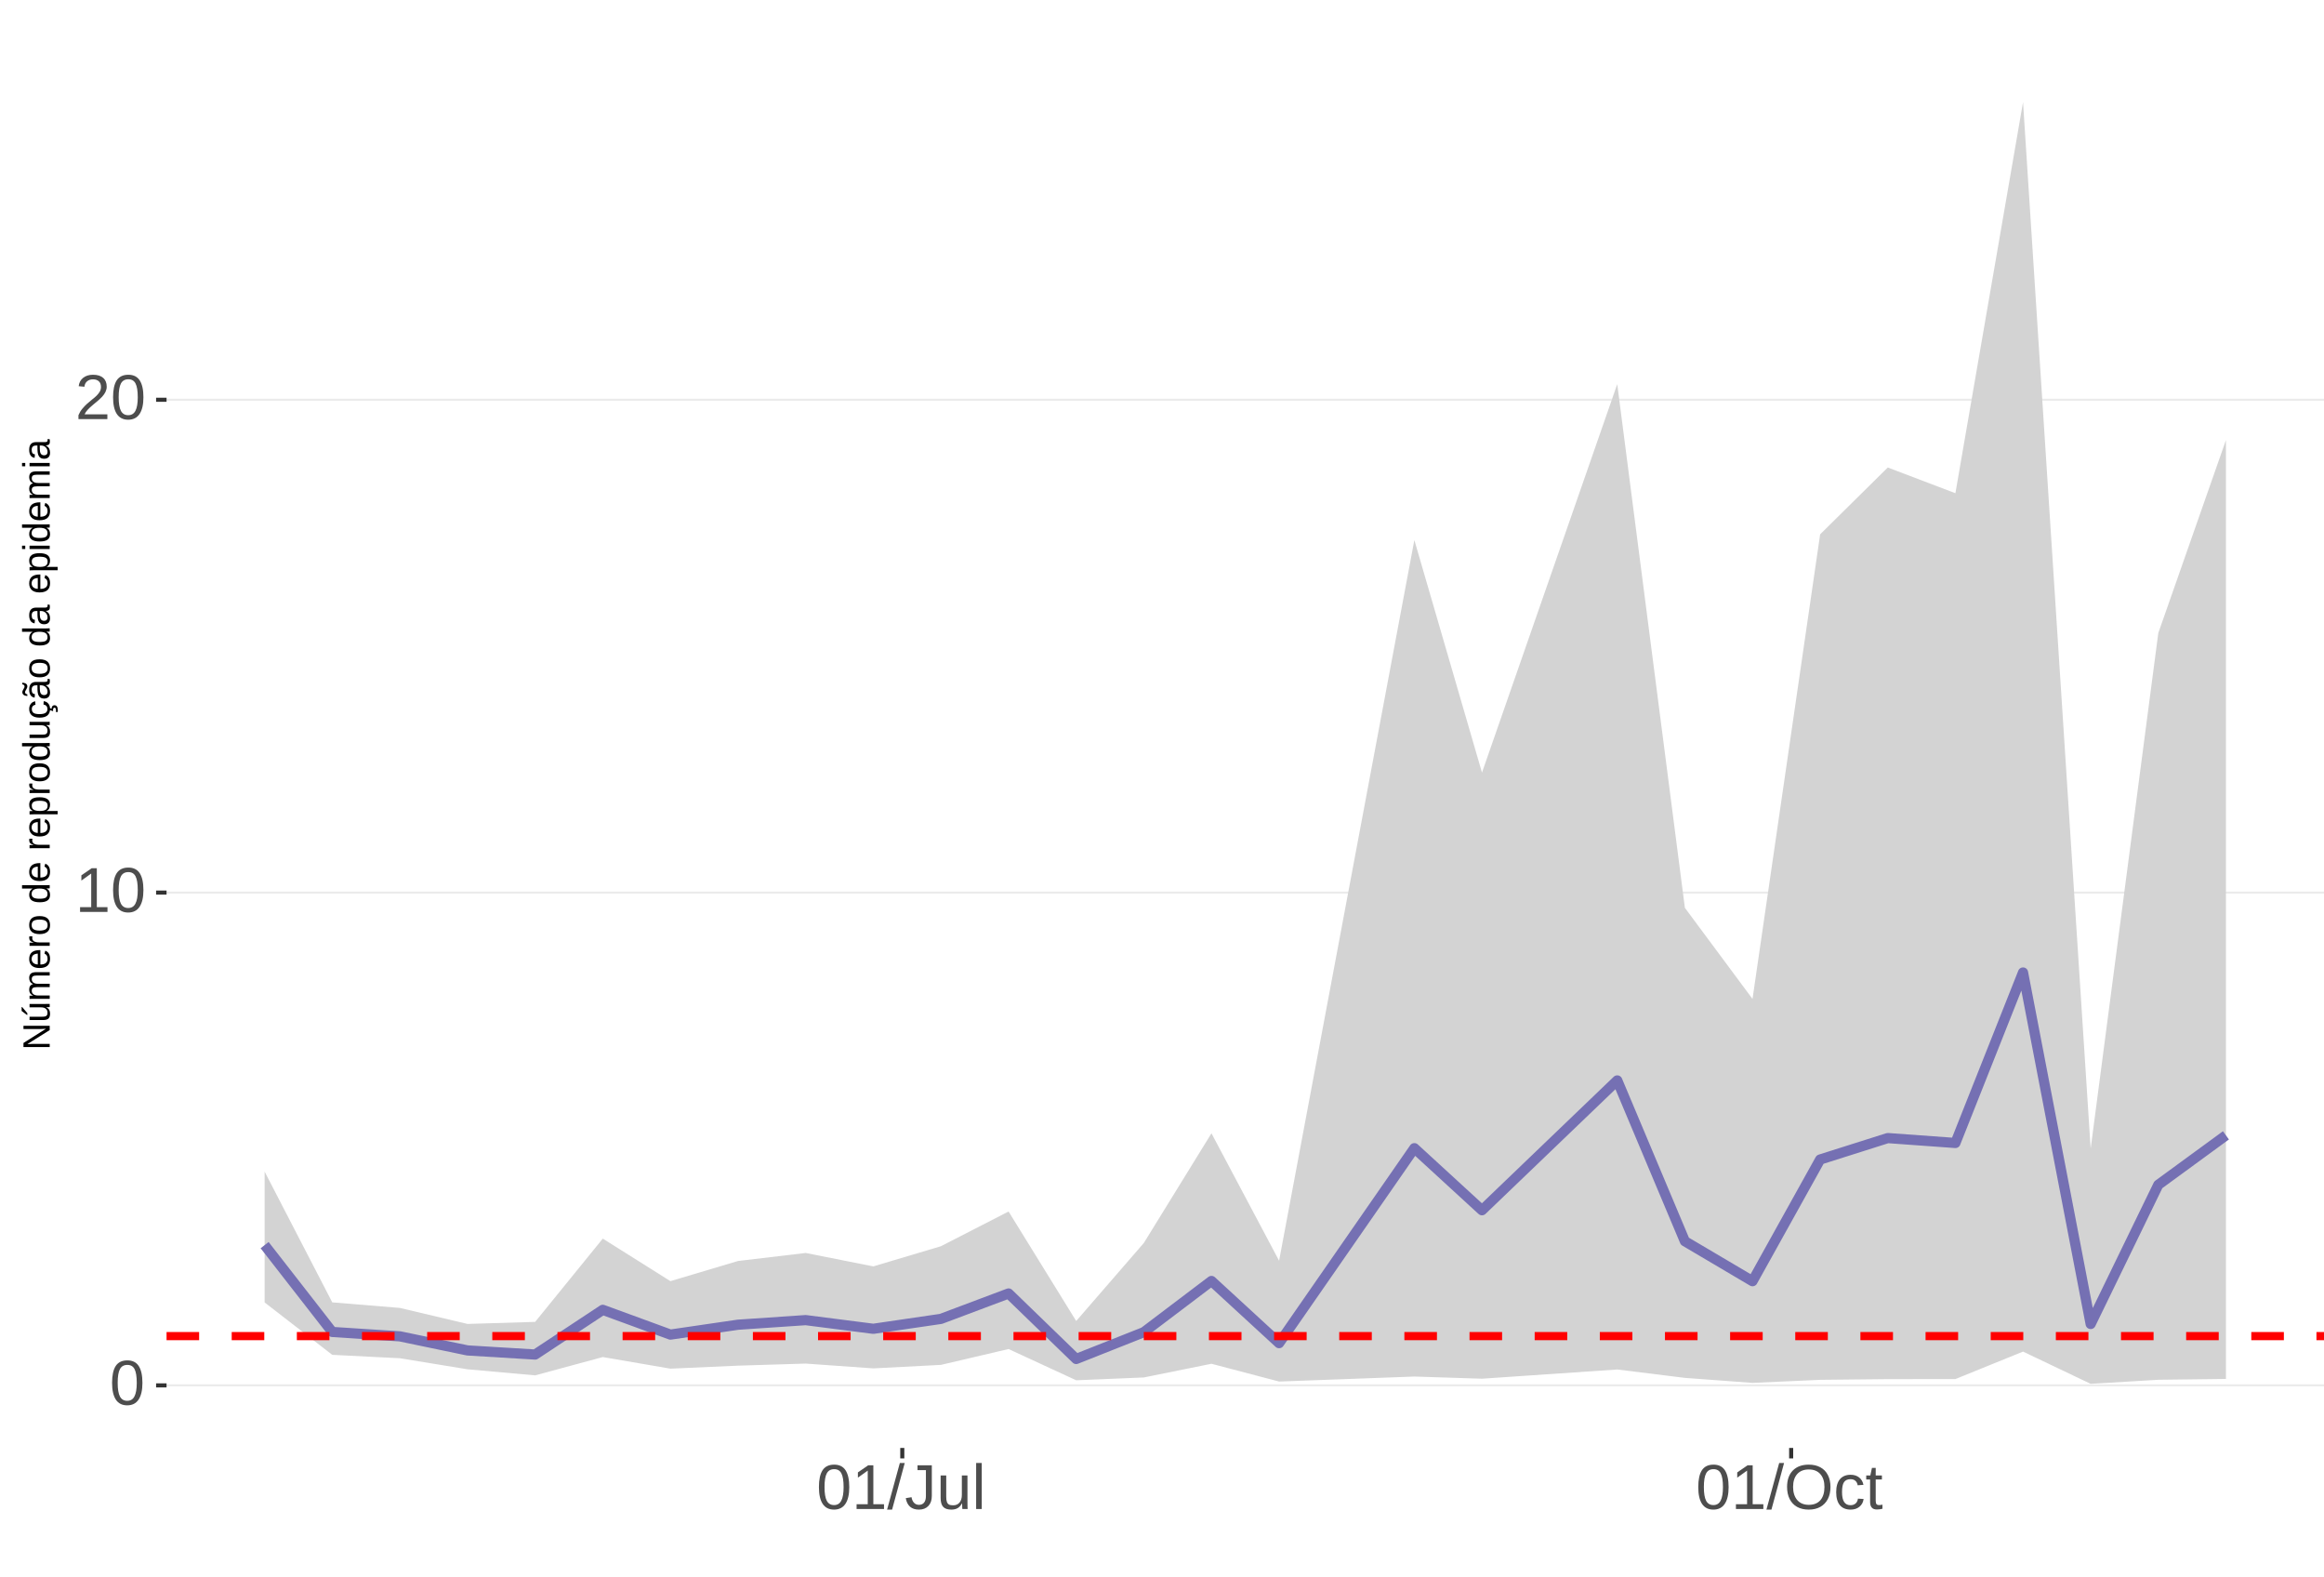
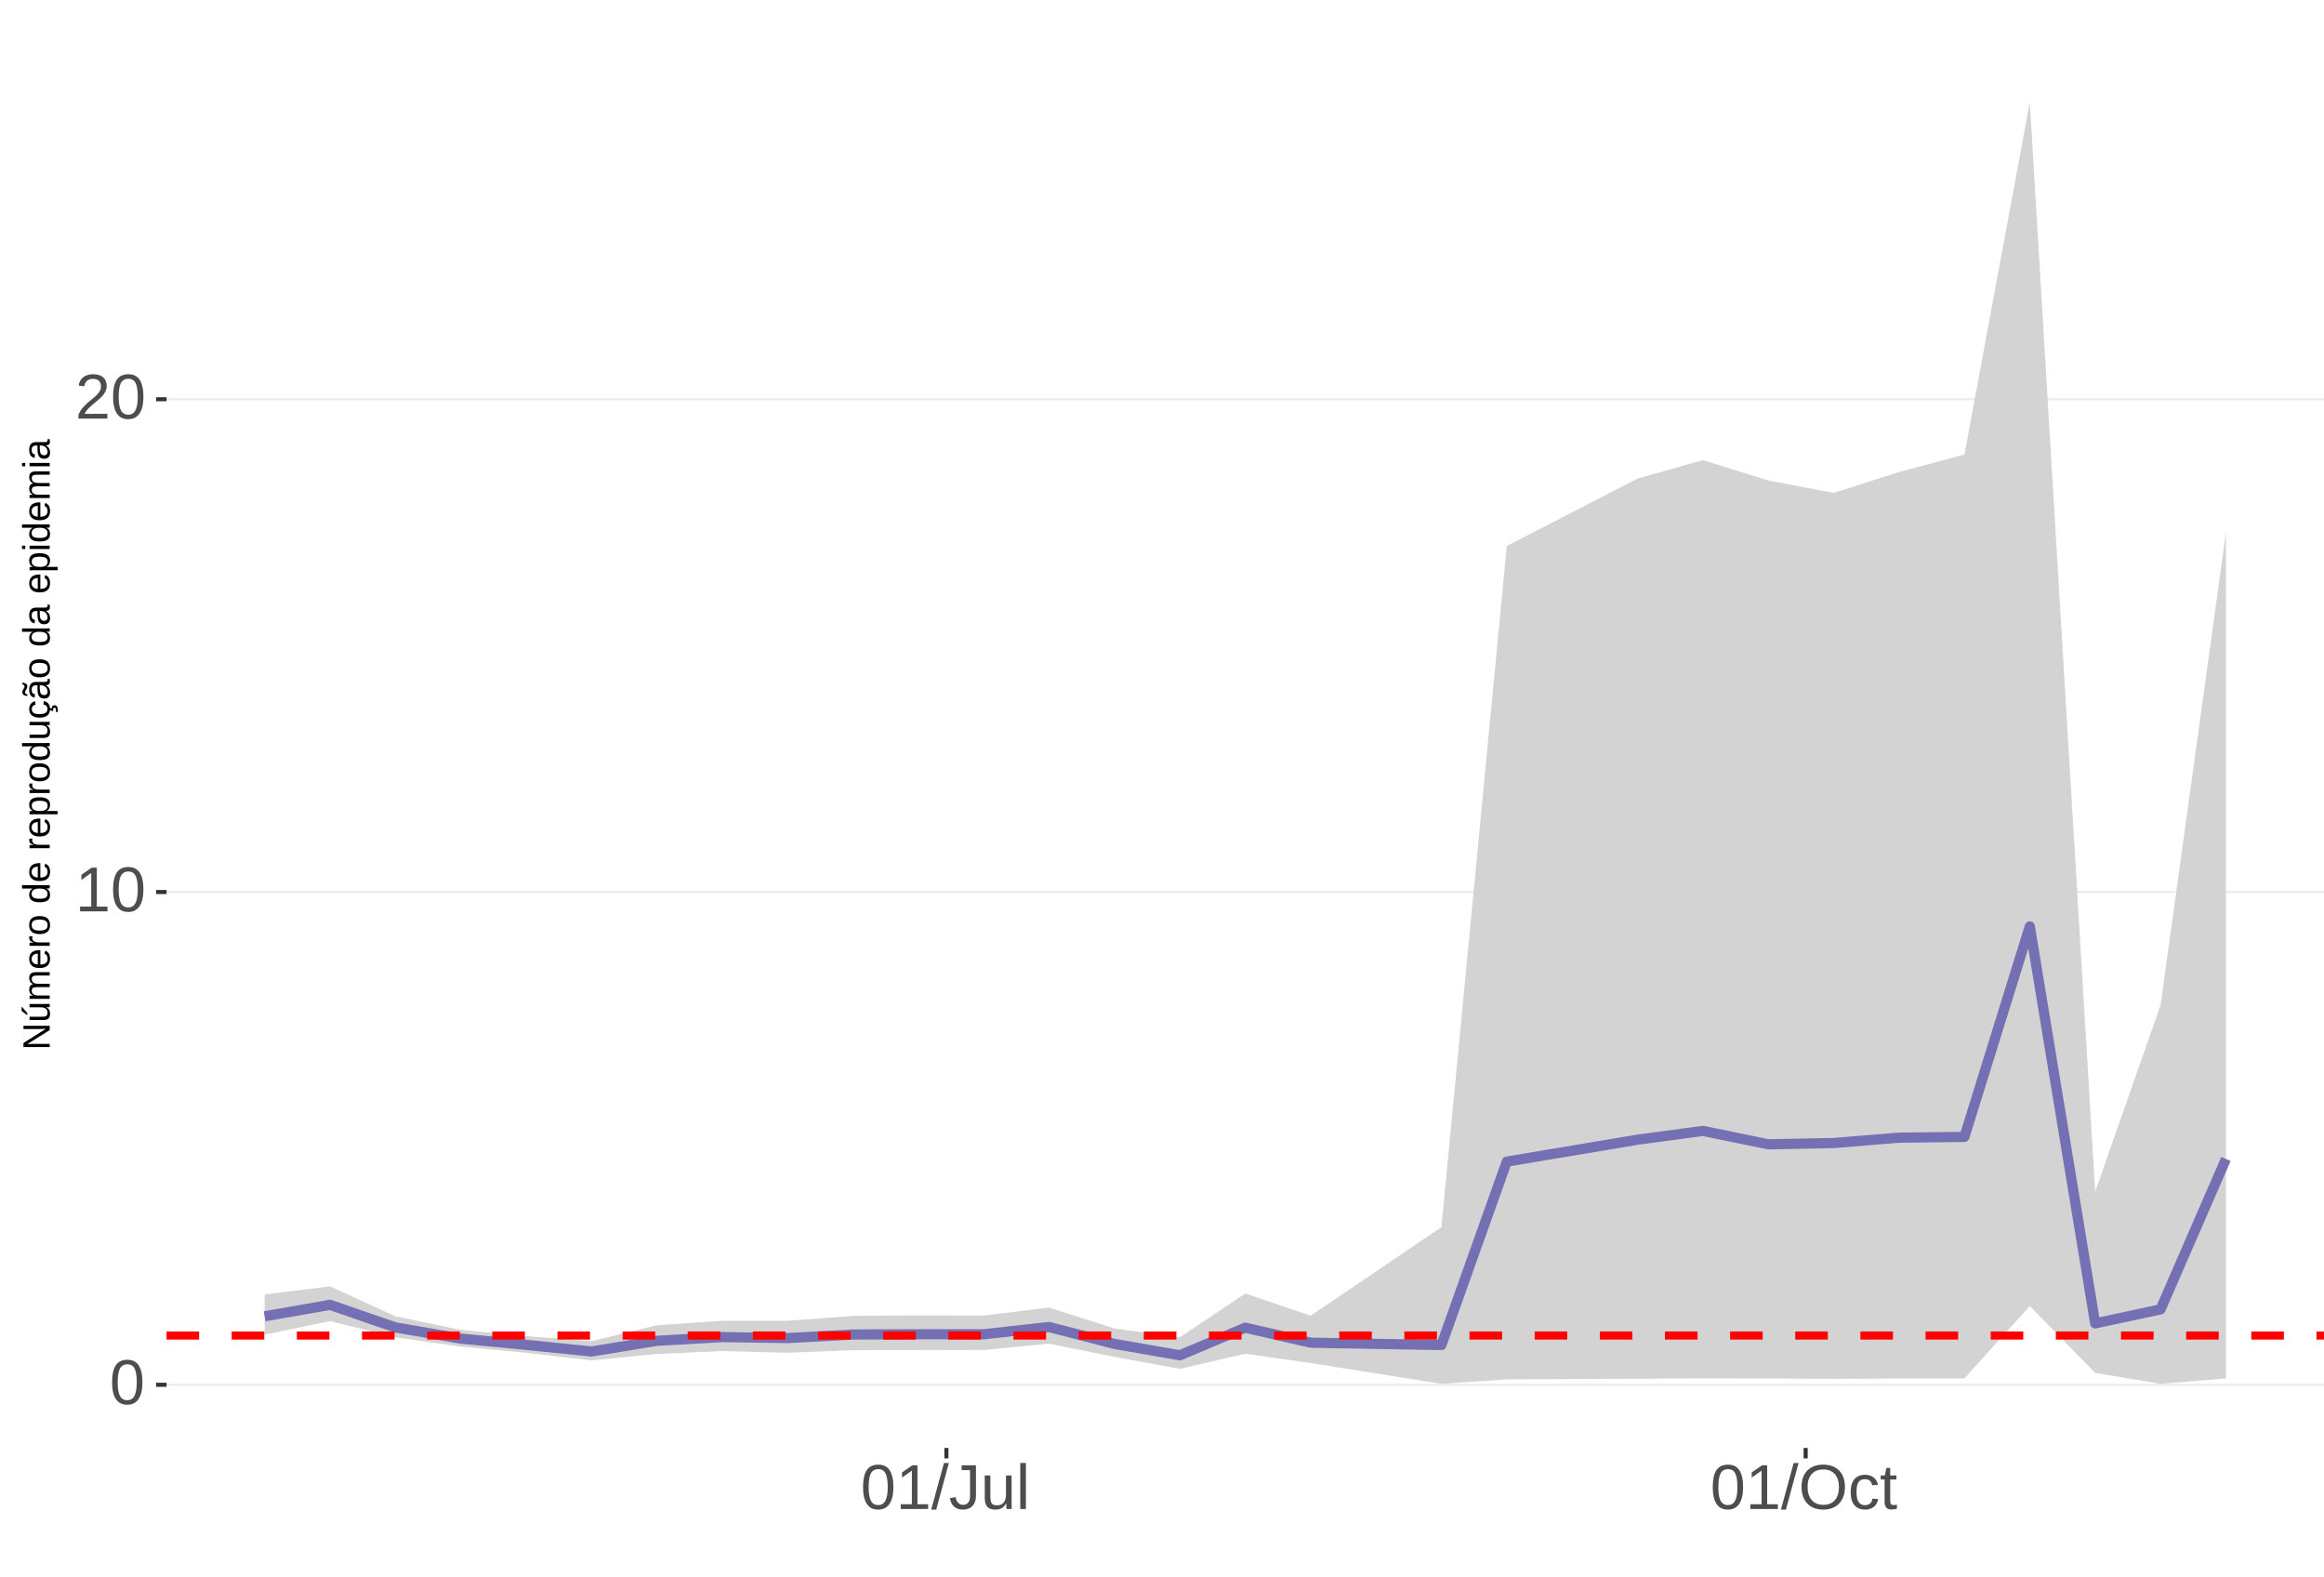
<svg xmlns="http://www.w3.org/2000/svg" xmlns:xlink="http://www.w3.org/1999/xlink" width="609pt" height="413pt" viewBox="0 0 609 413" version="1.1">
  <defs>
    <g>
      <symbol overflow="visible" id="glyph0-0">
        <path style="stroke:none;" d="M 1.672 -11.453 L 10.812 -11.453 L 10.812 0 L 1.672 0 Z M 2.281 -10.844 L 2.281 -0.625 L 10.203 -0.625 L 10.203 -10.844 Z M 2.281 -10.844 " />
      </symbol>
      <symbol overflow="visible" id="glyph0-1">
        <path style="stroke:none;" d="M 8.609 -5.734 C 8.609 -3.816 8.27 -2.352 7.594 -1.344 C 6.926 -0.344 5.93 0.156 4.609 0.156 C 3.297 0.156 2.305 -0.344 1.641 -1.344 C 0.984 -2.344 0.656 -3.805 0.656 -5.734 C 0.656 -7.703 0.973 -9.176 1.609 -10.156 C 2.254 -11.133 3.27 -11.625 4.656 -11.625 C 6.008 -11.625 7.004 -11.129 7.641 -10.141 C 8.285 -9.148 8.609 -7.68 8.609 -5.734 Z M 7.125 -5.734 C 7.125 -7.391 6.93 -8.586 6.547 -9.328 C 6.172 -10.066 5.539 -10.438 4.656 -10.438 C 3.758 -10.438 3.113 -10.07 2.719 -9.344 C 2.32 -8.613 2.125 -7.41 2.125 -5.734 C 2.125 -4.109 2.32 -2.914 2.719 -2.156 C 3.125 -1.406 3.758 -1.031 4.625 -1.031 C 5.488 -1.031 6.117 -1.414 6.516 -2.188 C 6.922 -2.957 7.125 -4.141 7.125 -5.734 Z M 7.125 -5.734 " />
      </symbol>
      <symbol overflow="visible" id="glyph0-2">
        <path style="stroke:none;" d="M 1.266 0 L 1.266 -1.25 L 4.188 -1.25 L 4.188 -10.062 L 1.609 -8.219 L 1.609 -9.594 L 4.312 -11.453 L 5.656 -11.453 L 5.656 -1.25 L 8.453 -1.25 L 8.453 0 Z M 1.266 0 " />
      </symbol>
      <symbol overflow="visible" id="glyph0-3">
        <path style="stroke:none;" d="M 0.844 0 L 0.844 -1.031 C 1.113 -1.664 1.445 -2.223 1.844 -2.703 C 2.25 -3.191 2.672 -3.633 3.109 -4.031 C 3.547 -4.426 3.977 -4.789 4.406 -5.125 C 4.844 -5.457 5.234 -5.789 5.578 -6.125 C 5.922 -6.469 6.203 -6.82 6.422 -7.188 C 6.641 -7.562 6.75 -7.977 6.75 -8.438 C 6.75 -9.07 6.562 -9.562 6.188 -9.906 C 5.82 -10.25 5.312 -10.422 4.656 -10.422 C 4.031 -10.422 3.516 -10.25 3.109 -9.906 C 2.703 -9.57 2.469 -9.098 2.406 -8.484 L 0.906 -8.625 C 1.008 -9.539 1.395 -10.27 2.062 -10.812 C 2.738 -11.352 3.602 -11.625 4.656 -11.625 C 5.812 -11.625 6.695 -11.352 7.312 -10.812 C 7.938 -10.27 8.25 -9.492 8.25 -8.484 C 8.25 -8.047 8.145 -7.602 7.938 -7.156 C 7.738 -6.719 7.438 -6.281 7.031 -5.844 C 6.633 -5.406 5.867 -4.727 4.734 -3.812 C 4.109 -3.301 3.609 -2.836 3.234 -2.422 C 2.867 -2.016 2.609 -1.625 2.453 -1.25 L 8.422 -1.25 L 8.422 0 Z M 0.844 0 " />
      </symbol>
      <symbol overflow="visible" id="glyph0-4">
        <path style="stroke:none;" d="M 0 0.156 L 3.344 -12.062 L 4.625 -12.062 L 1.312 0.156 Z M 0 0.156 " />
      </symbol>
      <symbol overflow="visible" id="glyph0-5">
        <path style="stroke:none;" d="M 3.719 0.156 C 1.781 0.156 0.629 -0.844 0.266 -2.844 L 1.781 -3.094 C 1.875 -2.469 2.094 -1.977 2.438 -1.625 C 2.781 -1.27 3.207 -1.094 3.719 -1.094 C 4.289 -1.094 4.738 -1.285 5.062 -1.672 C 5.383 -2.066 5.547 -2.641 5.547 -3.391 L 5.547 -10.188 L 3.344 -10.188 L 3.344 -11.453 L 7.094 -11.453 L 7.094 -3.422 C 7.094 -2.305 6.789 -1.43 6.188 -0.797 C 5.582 -0.16 4.758 0.156 3.719 0.156 Z M 3.719 0.156 " />
      </symbol>
      <symbol overflow="visible" id="glyph0-6">
        <path style="stroke:none;" d="M 2.547 -8.797 L 2.547 -3.219 C 2.547 -2.633 2.602 -2.18 2.719 -1.859 C 2.832 -1.547 3.016 -1.316 3.266 -1.172 C 3.516 -1.035 3.883 -0.969 4.375 -0.969 C 5.07 -0.969 5.625 -1.207 6.031 -1.688 C 6.438 -2.176 6.641 -2.848 6.641 -3.703 L 6.641 -8.797 L 8.109 -8.797 L 8.109 -1.875 C 8.109 -0.852 8.125 -0.227 8.156 0 L 6.781 0 C 6.77 -0.031 6.758 -0.102 6.75 -0.219 C 6.75 -0.344 6.742 -0.477 6.734 -0.625 C 6.723 -0.781 6.711 -1.07 6.703 -1.5 L 6.688 -1.5 C 6.352 -0.895 5.961 -0.469 5.516 -0.219 C 5.078 0.031 4.531 0.156 3.875 0.156 C 2.906 0.156 2.195 -0.082 1.75 -0.562 C 1.301 -1.039 1.078 -1.832 1.078 -2.938 L 1.078 -8.797 Z M 2.547 -8.797 " />
      </symbol>
      <symbol overflow="visible" id="glyph0-7">
        <path style="stroke:none;" d="M 1.125 0 L 1.125 -12.062 L 2.594 -12.062 L 2.594 0 Z M 1.125 0 " />
      </symbol>
      <symbol overflow="visible" id="glyph0-8">
        <path style="stroke:none;" d="M 12.156 -5.781 C 12.156 -4.582 11.926 -3.531 11.469 -2.625 C 11.008 -1.727 10.352 -1.039 9.5 -0.562 C 8.645 -0.082 7.633 0.156 6.469 0.156 C 5.289 0.156 4.273 -0.078 3.422 -0.547 C 2.566 -1.023 1.91 -1.719 1.453 -2.625 C 1.004 -3.531 0.781 -4.582 0.781 -5.781 C 0.781 -7.613 1.281 -9.047 2.281 -10.078 C 3.289 -11.109 4.691 -11.625 6.484 -11.625 C 7.648 -11.625 8.66 -11.391 9.516 -10.922 C 10.367 -10.461 11.02 -9.789 11.469 -8.906 C 11.926 -8.031 12.156 -6.988 12.156 -5.781 Z M 10.578 -5.781 C 10.578 -7.207 10.219 -8.328 9.5 -9.141 C 8.789 -9.953 7.785 -10.359 6.484 -10.359 C 5.172 -10.359 4.156 -9.957 3.438 -9.156 C 2.719 -8.352 2.359 -7.227 2.359 -5.781 C 2.359 -4.344 2.719 -3.203 3.438 -2.359 C 4.164 -1.516 5.176 -1.094 6.469 -1.094 C 7.789 -1.094 8.805 -1.5 9.516 -2.312 C 10.223 -3.133 10.578 -4.289 10.578 -5.781 Z M 10.578 -5.781 " />
      </symbol>
      <symbol overflow="visible" id="glyph0-9">
        <path style="stroke:none;" d="M 2.234 -4.438 C 2.234 -3.27 2.414 -2.406 2.781 -1.844 C 3.156 -1.281 3.711 -1 4.453 -1 C 4.973 -1 5.406 -1.141 5.75 -1.422 C 6.102 -1.703 6.32 -2.133 6.406 -2.719 L 7.891 -2.625 C 7.773 -1.77 7.41 -1.094 6.797 -0.594 C 6.191 -0.094 5.426 0.156 4.5 0.156 C 3.27 0.156 2.328 -0.227 1.672 -1 C 1.023 -1.781 0.703 -2.914 0.703 -4.406 C 0.703 -5.883 1.023 -7.016 1.672 -7.797 C 2.328 -8.578 3.266 -8.969 4.484 -8.969 C 5.379 -8.969 6.125 -8.734 6.719 -8.266 C 7.312 -7.797 7.688 -7.148 7.844 -6.328 L 6.328 -6.219 C 6.254 -6.707 6.062 -7.094 5.75 -7.375 C 5.445 -7.664 5.008 -7.812 4.438 -7.812 C 3.664 -7.812 3.102 -7.551 2.75 -7.031 C 2.406 -6.52 2.234 -5.656 2.234 -4.438 Z M 2.234 -4.438 " />
      </symbol>
      <symbol overflow="visible" id="glyph0-10">
        <path style="stroke:none;" d="M 4.5 -0.062 C 4.02 0.062 3.531 0.125 3.031 0.125 C 1.852 0.125 1.266 -0.535 1.266 -1.859 L 1.266 -7.734 L 0.25 -7.734 L 0.25 -8.797 L 1.328 -8.797 L 1.75 -10.766 L 2.734 -10.766 L 2.734 -8.797 L 4.359 -8.797 L 4.359 -7.734 L 2.734 -7.734 L 2.734 -2.172 C 2.734 -1.754 2.801 -1.457 2.938 -1.281 C 3.07 -1.113 3.312 -1.031 3.656 -1.031 C 3.852 -1.031 4.133 -1.066 4.5 -1.141 Z M 4.5 -0.062 " />
      </symbol>
      <symbol overflow="visible" id="glyph1-0">
        <path style="stroke:none;" d="M -6.875 -1 L -6.875 -6.5 L 0 -6.5 L 0 -1 Z M -6.516 -1.375 L -0.375 -1.375 L -0.375 -6.125 L -6.516 -6.125 Z M -6.516 -1.375 " />
      </symbol>
      <symbol overflow="visible" id="glyph1-1">
        <path style="stroke:none;" d="M 0 -5.281 L -5.859 -1.609 L -5.391 -1.625 L -4.578 -1.656 L 0 -1.656 L 0 -0.828 L -6.875 -0.828 L -6.875 -1.906 L -0.984 -5.625 C -1.617 -5.582 -2.082 -5.562 -2.375 -5.562 L -6.875 -5.562 L -6.875 -6.406 L 0 -6.406 Z M 0 -5.281 " />
      </symbol>
      <symbol overflow="visible" id="glyph1-2">
        <path style="stroke:none;" d="M -5.281 -1.562 L -1.938 -1.562 C -1.582 -1.562 -1.305 -1.594 -1.109 -1.656 C -0.922 -1.727 -0.785 -1.836 -0.703 -1.984 C -0.617 -2.141 -0.578 -2.363 -0.578 -2.656 C -0.578 -3.07 -0.723 -3.398 -1.016 -3.641 C -1.305 -3.891 -1.707 -4.016 -2.219 -4.016 L -5.281 -4.016 L -5.281 -4.906 L -1.125 -4.906 C -0.508 -4.906 -0.133 -4.91 0 -4.922 L 0 -4.094 C -0.02 -4.094 -0.062 -4.086 -0.125 -4.078 C -0.195 -4.078 -0.281 -4.07 -0.375 -4.062 C -0.469 -4.062 -0.645 -4.062 -0.906 -4.062 L -0.906 -4.047 C -0.539 -3.848 -0.281 -3.613 -0.125 -3.344 C 0.02 -3.082 0.094 -2.754 0.094 -2.359 C 0.094 -1.773 -0.047 -1.348 -0.328 -1.078 C -0.617 -0.816 -1.098 -0.688 -1.766 -0.688 L -5.281 -0.688 Z M -5.859 -2.031 L -5.969 -2.031 L -7.359 -3.078 L -7.359 -4.094 L -7.219 -4.094 L -5.859 -2.484 Z M -5.859 -2.031 " />
      </symbol>
      <symbol overflow="visible" id="glyph1-3">
        <path style="stroke:none;" d="M 0 -3.75 L -3.344 -3.75 C -3.852 -3.75 -4.207 -3.676 -4.406 -3.531 C -4.602 -3.395 -4.703 -3.145 -4.703 -2.781 C -4.703 -2.406 -4.555 -2.109 -4.266 -1.891 C -3.984 -1.672 -3.582 -1.562 -3.062 -1.562 L 0 -1.562 L 0 -0.688 L -4.156 -0.688 C -4.77 -0.688 -5.145 -0.68 -5.281 -0.672 L -5.281 -1.5 C -5.27 -1.5 -5.227 -1.5 -5.156 -1.5 C -5.082 -1.508 -5 -1.516 -4.906 -1.516 C -4.812 -1.523 -4.633 -1.531 -4.375 -1.531 L -4.375 -1.547 C -4.75 -1.734 -5.008 -1.945 -5.156 -2.188 C -5.301 -2.438 -5.375 -2.738 -5.375 -3.094 C -5.375 -3.488 -5.297 -3.801 -5.141 -4.031 C -4.984 -4.27 -4.727 -4.438 -4.375 -4.531 L -4.375 -4.547 C -4.727 -4.723 -4.984 -4.941 -5.141 -5.203 C -5.297 -5.461 -5.375 -5.773 -5.375 -6.141 C -5.375 -6.672 -5.227 -7.055 -4.938 -7.297 C -4.656 -7.547 -4.18 -7.672 -3.516 -7.672 L 0 -7.672 L 0 -6.797 L -3.344 -6.797 C -3.852 -6.797 -4.207 -6.723 -4.406 -6.578 C -4.602 -6.441 -4.703 -6.191 -4.703 -5.828 C -4.703 -5.453 -4.555 -5.156 -4.266 -4.938 C -3.984 -4.727 -3.582 -4.625 -3.062 -4.625 L 0 -4.625 Z M 0 -3.75 " />
      </symbol>
      <symbol overflow="visible" id="glyph1-4">
        <path style="stroke:none;" d="M -2.453 -1.344 C -1.848 -1.344 -1.379 -1.469 -1.047 -1.719 C -0.723 -1.969 -0.562 -2.336 -0.562 -2.828 C -0.562 -3.203 -0.633 -3.504 -0.781 -3.734 C -0.938 -3.961 -1.133 -4.117 -1.375 -4.203 L -1.156 -4.969 C -0.32 -4.656 0.094 -3.941 0.094 -2.828 C 0.094 -2.047 -0.133 -1.445 -0.594 -1.031 C -1.062 -0.625 -1.754 -0.422 -2.672 -0.422 C -3.547 -0.422 -4.211 -0.625 -4.672 -1.031 C -5.141 -1.445 -5.375 -2.031 -5.375 -2.781 C -5.375 -4.344 -4.441 -5.125 -2.578 -5.125 L -2.453 -5.125 Z M -3.125 -4.203 C -3.688 -4.16 -4.094 -4.02 -4.344 -3.781 C -4.602 -3.551 -4.734 -3.219 -4.734 -2.781 C -4.734 -2.352 -4.586 -2.016 -4.297 -1.766 C -4.016 -1.516 -3.625 -1.379 -3.125 -1.359 Z M -3.125 -4.203 " />
      </symbol>
      <symbol overflow="visible" id="glyph1-5">
        <path style="stroke:none;" d="M 0 -0.688 L -4.047 -0.688 C -4.422 -0.688 -4.832 -0.68 -5.281 -0.672 L -5.281 -1.5 C -4.688 -1.52 -4.328 -1.531 -4.203 -1.531 L -4.203 -1.547 C -4.66 -1.691 -4.969 -1.852 -5.125 -2.031 C -5.289 -2.219 -5.375 -2.477 -5.375 -2.812 C -5.375 -2.926 -5.359 -3.047 -5.328 -3.172 L -4.531 -3.172 C -4.562 -3.047 -4.578 -2.891 -4.578 -2.703 C -4.578 -2.336 -4.422 -2.055 -4.109 -1.859 C -3.797 -1.672 -3.344 -1.578 -2.75 -1.578 L 0 -1.578 Z M 0 -0.688 " />
      </symbol>
      <symbol overflow="visible" id="glyph1-6">
        <path style="stroke:none;" d="M -2.641 -5.141 C -1.723 -5.141 -1.035 -4.938 -0.578 -4.531 C -0.129 -4.125 0.094 -3.535 0.094 -2.766 C 0.094 -1.992 -0.141 -1.41 -0.609 -1.016 C -1.078 -0.617 -1.754 -0.422 -2.641 -0.422 C -4.461 -0.422 -5.375 -1.207 -5.375 -2.781 C -5.375 -3.594 -5.148 -4.188 -4.703 -4.562 C -4.266 -4.945 -3.578 -5.141 -2.641 -5.141 Z M -2.641 -4.219 C -3.367 -4.219 -3.898 -4.109 -4.234 -3.891 C -4.566 -3.672 -4.734 -3.305 -4.734 -2.797 C -4.734 -2.285 -4.562 -1.914 -4.219 -1.688 C -3.883 -1.457 -3.359 -1.344 -2.641 -1.344 C -1.953 -1.344 -1.43 -1.453 -1.078 -1.672 C -0.723 -1.898 -0.547 -2.258 -0.547 -2.75 C -0.547 -3.281 -0.711 -3.656 -1.047 -3.875 C -1.391 -4.102 -1.922 -4.219 -2.641 -4.219 Z M -2.641 -4.219 " />
      </symbol>
      <symbol overflow="visible" id="glyph1-7">
        <path style="stroke:none;" d="" />
      </symbol>
      <symbol overflow="visible" id="glyph1-8">
        <path style="stroke:none;" d="M -0.844 -4.016 C -0.508 -3.848 -0.27 -3.629 -0.125 -3.359 C 0.02 -3.086 0.094 -2.754 0.094 -2.359 C 0.094 -1.691 -0.129 -1.203 -0.578 -0.891 C -1.023 -0.578 -1.707 -0.422 -2.625 -0.422 C -4.457 -0.422 -5.375 -1.066 -5.375 -2.359 C -5.375 -2.766 -5.301 -3.098 -5.156 -3.359 C -5.008 -3.629 -4.781 -3.848 -4.469 -4.016 L -7.25 -4.016 L -7.25 -4.891 L -1.094 -4.891 C -0.539 -4.891 -0.176 -4.898 0 -4.922 L 0 -4.078 C -0.051 -4.066 -0.172 -4.055 -0.359 -4.047 C -0.547 -4.035 -0.707 -4.031 -0.844 -4.031 Z M -2.641 -1.344 C -1.898 -1.344 -1.367 -1.438 -1.047 -1.625 C -0.734 -1.82 -0.578 -2.145 -0.578 -2.594 C -0.578 -3.082 -0.75 -3.441 -1.094 -3.672 C -1.438 -3.898 -1.973 -4.016 -2.703 -4.016 C -3.398 -4.016 -3.91 -3.898 -4.234 -3.672 C -4.566 -3.441 -4.734 -3.082 -4.734 -2.594 C -4.734 -2.156 -4.566 -1.836 -4.234 -1.641 C -3.91 -1.441 -3.379 -1.344 -2.641 -1.344 Z M -2.641 -1.344 " />
      </symbol>
      <symbol overflow="visible" id="glyph1-9">
        <path style="stroke:none;" d="M -2.672 -5.141 C -0.828 -5.141 0.094 -4.492 0.094 -3.203 C 0.094 -2.391 -0.211 -1.844 -0.828 -1.562 L -0.828 -1.531 C -0.797 -1.539 -0.516 -1.547 0.016 -1.547 L 2.078 -1.547 L 2.078 -0.672 L -4.203 -0.672 C -4.742 -0.672 -5.102 -0.66 -5.281 -0.641 L -5.281 -1.5 C -5.27 -1.5 -5.223 -1.5 -5.141 -1.5 C -5.066 -1.508 -4.945 -1.52 -4.781 -1.531 C -4.613 -1.539 -4.5 -1.547 -4.438 -1.547 L -4.438 -1.562 C -4.758 -1.719 -4.992 -1.922 -5.141 -2.172 C -5.297 -2.43 -5.375 -2.773 -5.375 -3.203 C -5.375 -3.848 -5.156 -4.332 -4.719 -4.656 C -4.281 -4.977 -3.598 -5.141 -2.672 -5.141 Z M -2.641 -4.219 C -3.379 -4.219 -3.906 -4.117 -4.219 -3.922 C -4.539 -3.723 -4.703 -3.406 -4.703 -2.969 C -4.703 -2.625 -4.629 -2.352 -4.484 -2.156 C -4.336 -1.957 -4.109 -1.805 -3.797 -1.703 C -3.484 -1.598 -3.078 -1.547 -2.578 -1.547 C -1.879 -1.547 -1.363 -1.656 -1.031 -1.875 C -0.707 -2.102 -0.547 -2.469 -0.547 -2.969 C -0.547 -3.406 -0.707 -3.723 -1.031 -3.922 C -1.352 -4.117 -1.891 -4.219 -2.641 -4.219 Z M -2.641 -4.219 " />
      </symbol>
      <symbol overflow="visible" id="glyph1-10">
        <path style="stroke:none;" d="M -5.281 -1.531 L -1.938 -1.531 C -1.582 -1.531 -1.305 -1.562 -1.109 -1.625 C -0.922 -1.695 -0.785 -1.805 -0.703 -1.953 C -0.617 -2.109 -0.578 -2.332 -0.578 -2.625 C -0.578 -3.039 -0.723 -3.367 -1.016 -3.609 C -1.305 -3.859 -1.707 -3.984 -2.219 -3.984 L -5.281 -3.984 L -5.281 -4.875 L -1.125 -4.875 C -0.508 -4.875 -0.133 -4.879 0 -4.891 L 0 -4.062 C -0.02 -4.062 -0.062 -4.055 -0.125 -4.047 C -0.195 -4.047 -0.281 -4.039 -0.375 -4.031 C -0.469 -4.031 -0.645 -4.031 -0.906 -4.031 L -0.906 -4.016 C -0.539 -3.816 -0.281 -3.582 -0.125 -3.312 C 0.02 -3.051 0.094 -2.723 0.094 -2.328 C 0.094 -1.742 -0.047 -1.316 -0.328 -1.047 C -0.617 -0.785 -1.098 -0.656 -1.766 -0.656 L -5.281 -0.656 Z M -5.281 -1.531 " />
      </symbol>
      <symbol overflow="visible" id="glyph1-11">
        <path style="stroke:none;" d="M -2.672 -1.344 C -1.961 -1.344 -1.438 -1.453 -1.094 -1.672 C -0.758 -1.891 -0.594 -2.223 -0.594 -2.672 C -0.594 -2.984 -0.676 -3.242 -0.844 -3.453 C -1.02 -3.672 -1.281 -3.801 -1.625 -3.844 L -1.578 -4.734 C -1.066 -4.672 -0.66 -4.457 -0.359 -4.094 C -0.055 -3.727 0.094 -3.266 0.094 -2.703 C 0.094 -1.961 -0.133 -1.395 -0.594 -1 C -1.062 -0.613 -1.742 -0.422 -2.641 -0.422 C -3.535 -0.422 -4.211 -0.613 -4.672 -1 C -5.141 -1.395 -5.375 -1.957 -5.375 -2.688 C -5.375 -3.227 -5.234 -3.676 -4.953 -4.031 C -4.68 -4.395 -4.297 -4.617 -3.797 -4.703 L -3.734 -3.797 C -4.023 -3.754 -4.254 -3.641 -4.422 -3.453 C -4.598 -3.266 -4.688 -3.004 -4.688 -2.672 C -4.688 -2.203 -4.531 -1.863 -4.219 -1.656 C -3.914 -1.445 -3.398 -1.344 -2.672 -1.344 Z M 1.234 -3.672 C 1.828 -3.672 2.125 -3.223 2.125 -2.328 C 2.125 -2.148 2.113 -2.004 2.094 -1.891 L 1.625 -1.891 C 1.645 -2.055 1.656 -2.195 1.656 -2.312 C 1.656 -2.789 1.52 -3.031 1.25 -3.031 C 1 -3.031 0.875 -2.812 0.875 -2.375 C 0.875 -2.238 0.879 -2.148 0.891 -2.109 L 0 -2.422 L 0 -2.938 L 0.484 -2.75 C 0.492 -3.062 0.566 -3.289 0.703 -3.438 C 0.836 -3.594 1.016 -3.672 1.234 -3.672 Z M 1.234 -3.672 " />
      </symbol>
      <symbol overflow="visible" id="glyph1-12">
        <path style="stroke:none;" d="M 0.094 -2.016 C 0.094 -1.484 -0.047 -1.082 -0.328 -0.812 C -0.609 -0.551 -0.988 -0.422 -1.469 -0.422 C -2.02 -0.422 -2.441 -0.598 -2.734 -0.953 C -3.023 -1.316 -3.18 -1.898 -3.203 -2.703 L -3.219 -3.891 L -3.516 -3.891 C -3.941 -3.891 -4.25 -3.797 -4.438 -3.609 C -4.625 -3.43 -4.719 -3.148 -4.719 -2.766 C -4.719 -2.367 -4.648 -2.078 -4.516 -1.891 C -4.379 -1.711 -4.164 -1.609 -3.875 -1.578 L -3.953 -0.656 C -4.898 -0.812 -5.375 -1.52 -5.375 -2.781 C -5.375 -3.445 -5.223 -3.945 -4.922 -4.281 C -4.617 -4.613 -4.18 -4.781 -3.609 -4.781 L -1.328 -4.781 C -1.066 -4.781 -0.867 -4.812 -0.734 -4.875 C -0.609 -4.945 -0.547 -5.082 -0.547 -5.281 C -0.547 -5.363 -0.555 -5.457 -0.578 -5.562 L -0.031 -5.562 C 0.02 -5.344 0.047 -5.117 0.047 -4.891 C 0.047 -4.555 -0.035 -4.316 -0.203 -4.172 C -0.379 -4.023 -0.648 -3.941 -1.016 -3.922 L -1.016 -3.891 C -0.609 -3.672 -0.32 -3.41 -0.156 -3.109 C 0.008 -2.805 0.094 -2.441 0.094 -2.016 Z M -0.562 -2.219 C -0.562 -2.539 -0.633 -2.828 -0.781 -3.078 C -0.926 -3.328 -1.125 -3.523 -1.375 -3.672 C -1.633 -3.816 -1.898 -3.891 -2.172 -3.891 L -2.609 -3.891 L -2.594 -2.938 C -2.582 -2.52 -2.535 -2.203 -2.453 -1.984 C -2.379 -1.773 -2.258 -1.613 -2.094 -1.5 C -1.938 -1.383 -1.723 -1.328 -1.453 -1.328 C -1.172 -1.328 -0.953 -1.406 -0.797 -1.562 C -0.641 -1.719 -0.562 -1.938 -0.562 -2.219 Z M -5.859 -3.609 C -5.859 -3.473 -5.891 -3.332 -5.953 -3.188 C -6.016 -3.051 -6.082 -2.922 -6.156 -2.797 C -6.227 -2.672 -6.297 -2.551 -6.359 -2.438 C -6.422 -2.32 -6.453 -2.211 -6.453 -2.109 C -6.453 -1.93 -6.398 -1.797 -6.297 -1.703 C -6.191 -1.617 -6.047 -1.562 -5.859 -1.531 L -5.859 -1.094 C -6.191 -1.125 -6.441 -1.176 -6.609 -1.25 C -6.785 -1.332 -6.922 -1.441 -7.016 -1.578 C -7.117 -1.711 -7.172 -1.879 -7.172 -2.078 C -7.172 -2.223 -7.141 -2.363 -7.078 -2.5 C -7.023 -2.633 -6.957 -2.766 -6.875 -2.891 C -6.801 -3.023 -6.734 -3.145 -6.672 -3.25 C -6.617 -3.363 -6.594 -3.473 -6.594 -3.578 C -6.594 -3.898 -6.785 -4.086 -7.172 -4.141 L -7.172 -4.594 C -6.691 -4.539 -6.352 -4.43 -6.156 -4.266 C -5.957 -4.098 -5.859 -3.879 -5.859 -3.609 Z M -5.859 -3.609 " />
      </symbol>
      <symbol overflow="visible" id="glyph1-13">
        <path style="stroke:none;" d="M 0.094 -2.016 C 0.094 -1.484 -0.047 -1.082 -0.328 -0.812 C -0.609 -0.551 -0.988 -0.422 -1.469 -0.422 C -2.02 -0.422 -2.441 -0.598 -2.734 -0.953 C -3.023 -1.316 -3.18 -1.898 -3.203 -2.703 L -3.219 -3.891 L -3.516 -3.891 C -3.941 -3.891 -4.25 -3.797 -4.438 -3.609 C -4.625 -3.43 -4.719 -3.148 -4.719 -2.766 C -4.719 -2.367 -4.648 -2.078 -4.516 -1.891 C -4.379 -1.711 -4.164 -1.609 -3.875 -1.578 L -3.953 -0.656 C -4.898 -0.812 -5.375 -1.52 -5.375 -2.781 C -5.375 -3.445 -5.223 -3.945 -4.922 -4.281 C -4.617 -4.613 -4.18 -4.781 -3.609 -4.781 L -1.328 -4.781 C -1.066 -4.781 -0.867 -4.812 -0.734 -4.875 C -0.609 -4.945 -0.547 -5.082 -0.547 -5.281 C -0.547 -5.363 -0.555 -5.457 -0.578 -5.562 L -0.031 -5.562 C 0.02 -5.344 0.047 -5.117 0.047 -4.891 C 0.047 -4.555 -0.035 -4.316 -0.203 -4.172 C -0.379 -4.023 -0.648 -3.941 -1.016 -3.922 L -1.016 -3.891 C -0.609 -3.672 -0.32 -3.41 -0.156 -3.109 C 0.008 -2.805 0.094 -2.441 0.094 -2.016 Z M -0.562 -2.219 C -0.562 -2.539 -0.633 -2.828 -0.781 -3.078 C -0.926 -3.328 -1.125 -3.523 -1.375 -3.672 C -1.633 -3.816 -1.898 -3.891 -2.172 -3.891 L -2.609 -3.891 L -2.594 -2.938 C -2.582 -2.52 -2.535 -2.203 -2.453 -1.984 C -2.379 -1.773 -2.258 -1.613 -2.094 -1.5 C -1.938 -1.383 -1.723 -1.328 -1.453 -1.328 C -1.172 -1.328 -0.953 -1.406 -0.797 -1.562 C -0.641 -1.719 -0.562 -1.938 -0.562 -2.219 Z M -0.562 -2.219 " />
      </symbol>
      <symbol overflow="visible" id="glyph1-14">
        <path style="stroke:none;" d="M -6.406 -0.672 L -7.25 -0.672 L -7.25 -1.547 L -6.406 -1.547 Z M 0 -0.672 L -5.281 -0.672 L -5.281 -1.547 L 0 -1.547 Z M 0 -0.672 " />
      </symbol>
    </g>
    <clipPath id="clip1">
      <path d="M 43.645 9.961 L 609 9.961 L 609 379.328 L 43.645 379.328 Z M 43.645 9.961 " />
    </clipPath>
    <clipPath id="clip2">
      <path d="M 43.645 362 L 609 362 L 609 364 L 43.645 364 Z M 43.645 362 " />
    </clipPath>
    <clipPath id="clip3">
-       <path d="M 43.645 233 L 609 233 L 609 235 L 43.645 235 Z M 43.645 233 " />
+       <path d="M 43.645 233 L 609 233 L 609 234 L 43.645 234 Z M 43.645 233 " />
    </clipPath>
    <clipPath id="clip4">
      <path d="M 43.645 104 L 609 104 L 609 105 L 43.645 105 Z M 43.645 104 " />
    </clipPath>
    <clipPath id="clip5">
-       <path d="M 43.645 348 L 609 348 L 609 352 L 43.645 352 Z M 43.645 348 " />
+       <path d="M 43.645 348 L 609 348 L 609 351 L 43.645 351 Z M 43.645 348 " />
    </clipPath>
  </defs>
  <g id="surface172">
    <rect x="0" y="0" width="609" height="413" style="fill:rgb(100%,100%,100%);fill-opacity:1;stroke:none;" />
    <rect x="0" y="0" width="609" height="413" style="fill:rgb(100%,100%,100%);fill-opacity:1;stroke:none;" />
    <path style="fill:none;stroke-width:1.067;stroke-linecap:round;stroke-linejoin:round;stroke:rgb(100%,100%,100%);stroke-opacity:1;stroke-miterlimit:10;" d="M 0 413 L 609 413 L 609 0 L 0 0 Z M 0 413 " />
    <g clip-path="url(#clip1)" clip-rule="nonzero">
      <path style=" stroke:none;fill-rule:nonzero;fill:rgb(100%,100%,100%);fill-opacity:1;" d="M 43.645 379.328 L 609 379.328 L 609 9.961 L 43.645 9.961 Z M 43.645 379.328 " />
    </g>
    <g clip-path="url(#clip2)" clip-rule="nonzero">
-       <path style="fill:none;stroke-width:0.533;stroke-linecap:butt;stroke-linejoin:round;stroke:rgb(92.157%,92.157%,92.157%);stroke-opacity:1;stroke-miterlimit:10;" d="M 43.645 362.945 L 609 362.945 " />
+       <path style="fill:none;stroke-width:0.533;stroke-linecap:butt;stroke-linejoin:round;stroke:rgb(92.157%,92.157%,92.157%);stroke-opacity:1;stroke-miterlimit:10;" d="M 43.645 362.789 L 609 362.789 " />
    </g>
    <g clip-path="url(#clip3)" clip-rule="nonzero">
-       <path style="fill:none;stroke-width:0.533;stroke-linecap:butt;stroke-linejoin:round;stroke:rgb(92.157%,92.157%,92.157%);stroke-opacity:1;stroke-miterlimit:10;" d="M 43.645 233.84 L 609 233.84 " />
+       <path style="fill:none;stroke-width:0.533;stroke-linecap:butt;stroke-linejoin:round;stroke:rgb(92.157%,92.157%,92.157%);stroke-opacity:1;stroke-miterlimit:10;" d="M 43.645 233.691 L 609 233.691 " />
    </g>
    <g clip-path="url(#clip4)" clip-rule="nonzero">
-       <path style="fill:none;stroke-width:0.533;stroke-linecap:butt;stroke-linejoin:round;stroke:rgb(92.157%,92.157%,92.157%);stroke-opacity:1;stroke-miterlimit:10;" d="M 43.645 104.73 L 609 104.73 " />
+       <path style="fill:none;stroke-width:0.533;stroke-linecap:butt;stroke-linejoin:round;stroke:rgb(92.157%,92.157%,92.157%);stroke-opacity:1;stroke-miterlimit:10;" d="M 43.645 104.594 L 609 104.594 " />
    </g>
-     <path style=" stroke:none;fill-rule:nonzero;fill:rgb(82.745%,82.745%,82.745%);fill-opacity:1;" d="M 69.344 306.941 L 87.066 341.195 L 104.789 342.652 L 122.512 346.848 L 140.234 346.309 L 157.957 324.492 L 175.68 335.637 L 193.402 330.355 L 211.125 328.254 L 228.848 331.77 L 246.57 326.488 L 264.293 317.391 L 282.016 346.082 L 299.738 325.641 L 317.461 296.906 L 335.184 330.289 L 370.629 141.492 L 388.352 202.406 L 423.797 100.637 L 441.52 237.832 L 459.242 261.707 L 476.965 139.984 L 494.688 122.477 L 512.41 129.215 L 530.133 26.754 L 547.855 300.922 L 565.578 165.848 L 583.301 115.301 L 583.301 361.254 L 565.578 361.477 L 547.855 362.539 L 530.133 354.094 L 512.41 361.289 L 494.688 361.305 L 476.965 361.492 L 459.242 362.289 L 441.52 360.98 L 423.797 358.781 L 388.352 361.195 L 370.629 360.629 L 335.184 361.941 L 317.461 357.281 L 299.738 360.867 L 282.016 361.609 L 264.293 353.422 L 246.57 357.574 L 228.848 358.492 L 211.125 357.234 L 193.402 357.777 L 175.68 358.566 L 157.957 355.523 L 140.234 360.32 L 122.512 358.73 L 104.789 355.836 L 87.066 354.941 L 69.344 341.215 Z M 69.344 306.941 " />
-     <path style="fill:none;stroke-width:2.667;stroke-linecap:butt;stroke-linejoin:round;stroke:rgb(45.882%,43.922%,70.196%);stroke-opacity:1;stroke-miterlimit:10;" d="M 69.344 326.203 L 87.066 348.949 L 104.789 350.098 L 122.512 353.789 L 140.234 354.863 L 157.957 343.152 L 175.68 349.641 L 193.402 347.051 L 211.125 345.848 L 228.848 348.121 L 246.57 345.527 L 264.293 338.867 L 282.016 356.027 L 299.738 349.004 L 317.461 335.59 L 335.184 351.883 L 370.629 300.801 L 388.352 317.062 L 423.797 283.051 L 441.52 325.18 L 459.242 335.648 L 476.965 303.773 L 494.688 298.156 L 512.41 299.441 L 530.133 254.777 L 547.855 346.863 L 565.578 310.395 L 583.301 297.441 " />
+     <path style=" stroke:none;fill-rule:nonzero;fill:rgb(82.745%,82.745%,82.745%);fill-opacity:1;" d="M 69.344 339.133 L 86.477 337.008 L 103.605 344.848 L 120.738 348.406 L 137.871 350.031 L 155.004 351.371 L 172.137 347.188 L 189.266 346.023 L 206.398 346.023 L 223.531 344.742 L 240.664 344.617 L 257.793 344.656 L 274.926 342.559 L 292.059 348.051 L 309.191 350.328 L 326.324 338.871 L 343.453 344.695 L 377.719 321.492 L 394.852 143.043 L 429.113 125.379 L 446.246 120.543 L 463.379 125.891 L 480.512 129.125 L 497.641 123.672 L 514.773 119.082 L 531.906 26.754 L 549.039 312.195 L 566.172 263.309 L 583.301 139.574 L 583.301 361.137 L 566.172 362.527 L 549.039 359.676 L 531.906 342.152 L 514.773 361.113 L 497.641 361.152 L 480.512 361.23 L 463.379 361.145 L 446.246 361.094 L 429.113 361.207 L 394.852 361.367 L 377.719 362.539 L 343.453 357.09 L 326.324 354.645 L 309.191 358.625 L 292.059 355.473 L 274.926 352.027 L 257.793 353.66 L 240.664 353.68 L 223.531 353.727 L 206.398 354.402 L 189.266 353.945 L 172.137 354.715 L 155.004 356.387 L 137.871 354.395 L 120.738 352.777 L 103.605 350.348 L 86.477 346.102 L 69.344 349.668 Z M 69.344 339.133 " />
+     <path style="fill:none;stroke-width:2.667;stroke-linecap:butt;stroke-linejoin:round;stroke:rgb(45.882%,43.922%,70.196%);stroke-opacity:1;stroke-miterlimit:10;" d="M 69.344 344.84 L 86.477 341.855 L 103.605 347.758 L 120.738 350.688 L 137.871 352.324 L 155.004 354.066 L 172.137 351.27 L 189.266 350.293 L 206.398 350.551 L 223.531 349.617 L 240.664 349.543 L 257.793 349.559 L 274.926 347.652 L 292.059 352.086 L 309.191 355.062 L 326.324 347.832 L 343.453 351.758 L 377.719 352.383 L 394.852 304.32 L 429.113 298.582 L 446.246 296.277 L 463.379 299.789 L 480.512 299.453 L 497.641 298.047 L 514.773 297.848 L 531.906 242.691 L 549.039 346.707 L 566.172 343.031 L 583.301 303.637 " />
    <g clip-path="url(#clip5)" clip-rule="nonzero">
-       <path style="fill:none;stroke-width:2.134;stroke-linecap:butt;stroke-linejoin:round;stroke:rgb(100%,0%,0%);stroke-opacity:1;stroke-dasharray:8.536,8.536;stroke-miterlimit:10;" d="M 43.645 350.035 L 609 350.035 " />
+       <path style="fill:none;stroke-width:2.134;stroke-linecap:butt;stroke-linejoin:round;stroke:rgb(100%,0%,0%);stroke-opacity:1;stroke-dasharray:8.536,8.536;stroke-miterlimit:10;" d="M 43.645 349.879 L 609 349.879 " />
    </g>
    <g style="fill:rgb(30.196%,30.196%,30.196%);fill-opacity:1;">
-       <use xlink:href="#glyph0-1" x="28.715" y="368.018" />
+       <use xlink:href="#glyph0-1" x="28.715" y="367.861" />
    </g>
    <g style="fill:rgb(30.196%,30.196%,30.196%);fill-opacity:1;">
-       <use xlink:href="#glyph0-2" x="19.715" y="238.912" />
-       <use xlink:href="#glyph0-1" x="28.975" y="238.912" />
+       <use xlink:href="#glyph0-2" x="19.715" y="238.764" />
+       <use xlink:href="#glyph0-1" x="28.975" y="238.764" />
    </g>
    <g style="fill:rgb(30.196%,30.196%,30.196%);fill-opacity:1;">
-       <use xlink:href="#glyph0-3" x="19.715" y="109.803" />
-       <use xlink:href="#glyph0-1" x="28.975" y="109.803" />
+       <use xlink:href="#glyph0-3" x="19.715" y="109.666" />
+       <use xlink:href="#glyph0-1" x="28.975" y="109.666" />
    </g>
-     <path style="fill:none;stroke-width:1.067;stroke-linecap:butt;stroke-linejoin:round;stroke:rgb(20%,20%,20%);stroke-opacity:1;stroke-miterlimit:10;" d="M 40.906 362.945 L 43.645 362.945 " />
-     <path style="fill:none;stroke-width:1.067;stroke-linecap:butt;stroke-linejoin:round;stroke:rgb(20%,20%,20%);stroke-opacity:1;stroke-miterlimit:10;" d="M 40.906 233.84 L 43.645 233.84 " />
-     <path style="fill:none;stroke-width:1.067;stroke-linecap:butt;stroke-linejoin:round;stroke:rgb(20%,20%,20%);stroke-opacity:1;stroke-miterlimit:10;" d="M 40.906 104.73 L 43.645 104.73 " />
-     <path style="fill:none;stroke-width:1.067;stroke-linecap:butt;stroke-linejoin:round;stroke:rgb(20%,20%,20%);stroke-opacity:1;stroke-miterlimit:10;" d="M 236.441 382.07 L 236.441 379.328 " />
-     <path style="fill:none;stroke-width:1.067;stroke-linecap:butt;stroke-linejoin:round;stroke:rgb(20%,20%,20%);stroke-opacity:1;stroke-miterlimit:10;" d="M 469.371 382.07 L 469.371 379.328 " />
+     <path style="fill:none;stroke-width:1.067;stroke-linecap:butt;stroke-linejoin:round;stroke:rgb(20%,20%,20%);stroke-opacity:1;stroke-miterlimit:10;" d="M 40.906 362.789 L 43.645 362.789 " />
+     <path style="fill:none;stroke-width:1.067;stroke-linecap:butt;stroke-linejoin:round;stroke:rgb(20%,20%,20%);stroke-opacity:1;stroke-miterlimit:10;" d="M 40.906 233.691 L 43.645 233.691 " />
+     <path style="fill:none;stroke-width:1.067;stroke-linecap:butt;stroke-linejoin:round;stroke:rgb(20%,20%,20%);stroke-opacity:1;stroke-miterlimit:10;" d="M 40.906 104.594 L 43.645 104.594 " />
+     <path style="fill:none;stroke-width:1.067;stroke-linecap:butt;stroke-linejoin:round;stroke:rgb(20%,20%,20%);stroke-opacity:1;stroke-miterlimit:10;" d="M 248.004 382.07 L 248.004 379.328 " />
+     <path style="fill:none;stroke-width:1.067;stroke-linecap:butt;stroke-linejoin:round;stroke:rgb(20%,20%,20%);stroke-opacity:1;stroke-miterlimit:10;" d="M 473.168 382.07 L 473.168 379.328 " />
    <g style="fill:rgb(30.196%,30.196%,30.196%);fill-opacity:1;">
-       <use xlink:href="#glyph0-1" x="213.941" y="395.334" />
-       <use xlink:href="#glyph0-2" x="223.201" y="395.334" />
-       <use xlink:href="#glyph0-4" x="232.461" y="395.334" />
-       <use xlink:href="#glyph0-5" x="237.087" y="395.334" />
-       <use xlink:href="#glyph0-6" x="245.412" y="395.334" />
-       <use xlink:href="#glyph0-7" x="254.672" y="395.334" />
+       <use xlink:href="#glyph0-1" x="225.504" y="395.334" />
+       <use xlink:href="#glyph0-2" x="234.764" y="395.334" />
+       <use xlink:href="#glyph0-4" x="244.023" y="395.334" />
+       <use xlink:href="#glyph0-5" x="248.649" y="395.334" />
+       <use xlink:href="#glyph0-6" x="256.975" y="395.334" />
+       <use xlink:href="#glyph0-7" x="266.234" y="395.334" />
    </g>
    <g style="fill:rgb(30.196%,30.196%,30.196%);fill-opacity:1;">
-       <use xlink:href="#glyph0-1" x="444.371" y="395.334" />
-       <use xlink:href="#glyph0-2" x="453.631" y="395.334" />
-       <use xlink:href="#glyph0-4" x="462.891" y="395.334" />
-       <use xlink:href="#glyph0-8" x="467.517" y="395.334" />
-       <use xlink:href="#glyph0-9" x="480.467" y="395.334" />
-       <use xlink:href="#glyph0-10" x="488.792" y="395.334" />
+       <use xlink:href="#glyph0-1" x="448.168" y="395.334" />
+       <use xlink:href="#glyph0-2" x="457.428" y="395.334" />
+       <use xlink:href="#glyph0-4" x="466.688" y="395.334" />
+       <use xlink:href="#glyph0-8" x="471.313" y="395.334" />
+       <use xlink:href="#glyph0-9" x="484.264" y="395.334" />
+       <use xlink:href="#glyph0-10" x="492.589" y="395.334" />
    </g>
    <g style="fill:rgb(0%,0%,0%);fill-opacity:1;">
      <use xlink:href="#glyph1-1" x="13.025" y="275.145" />
      <use xlink:href="#glyph1-2" x="13.025" y="267.923" />
      <use xlink:href="#glyph1-3" x="13.025" y="262.361" />
      <use xlink:href="#glyph1-4" x="13.025" y="254.031" />
      <use xlink:href="#glyph1-5" x="13.025" y="248.47" />
      <use xlink:href="#glyph1-6" x="13.025" y="245.14" />
      <use xlink:href="#glyph1-7" x="13.025" y="239.578" />
      <use xlink:href="#glyph1-8" x="13.025" y="236.8" />
      <use xlink:href="#glyph1-4" x="13.025" y="231.238" />
      <use xlink:href="#glyph1-7" x="13.025" y="225.677" />
      <use xlink:href="#glyph1-5" x="13.025" y="222.898" />
      <use xlink:href="#glyph1-4" x="13.025" y="219.568" />
      <use xlink:href="#glyph1-9" x="13.025" y="214.007" />
      <use xlink:href="#glyph1-5" x="13.025" y="208.445" />
      <use xlink:href="#glyph1-6" x="13.025" y="205.115" />
      <use xlink:href="#glyph1-8" x="13.025" y="199.554" />
      <use xlink:href="#glyph1-10" x="13.025" y="193.992" />
      <use xlink:href="#glyph1-11" x="13.025" y="188.431" />
      <use xlink:href="#glyph1-12" x="13.025" y="183.431" />
      <use xlink:href="#glyph1-6" x="13.025" y="177.869" />
      <use xlink:href="#glyph1-7" x="13.025" y="172.308" />
      <use xlink:href="#glyph1-8" x="13.025" y="169.529" />
      <use xlink:href="#glyph1-13" x="13.025" y="163.968" />
      <use xlink:href="#glyph1-7" x="13.025" y="158.406" />
      <use xlink:href="#glyph1-4" x="13.025" y="155.628" />
      <use xlink:href="#glyph1-9" x="13.025" y="150.066" />
      <use xlink:href="#glyph1-14" x="13.025" y="144.505" />
      <use xlink:href="#glyph1-8" x="13.025" y="142.283" />
      <use xlink:href="#glyph1-4" x="13.025" y="136.722" />
      <use xlink:href="#glyph1-3" x="13.025" y="131.16" />
      <use xlink:href="#glyph1-14" x="13.025" y="122.83" />
      <use xlink:href="#glyph1-13" x="13.025" y="120.608" />
    </g>
  </g>
</svg>
